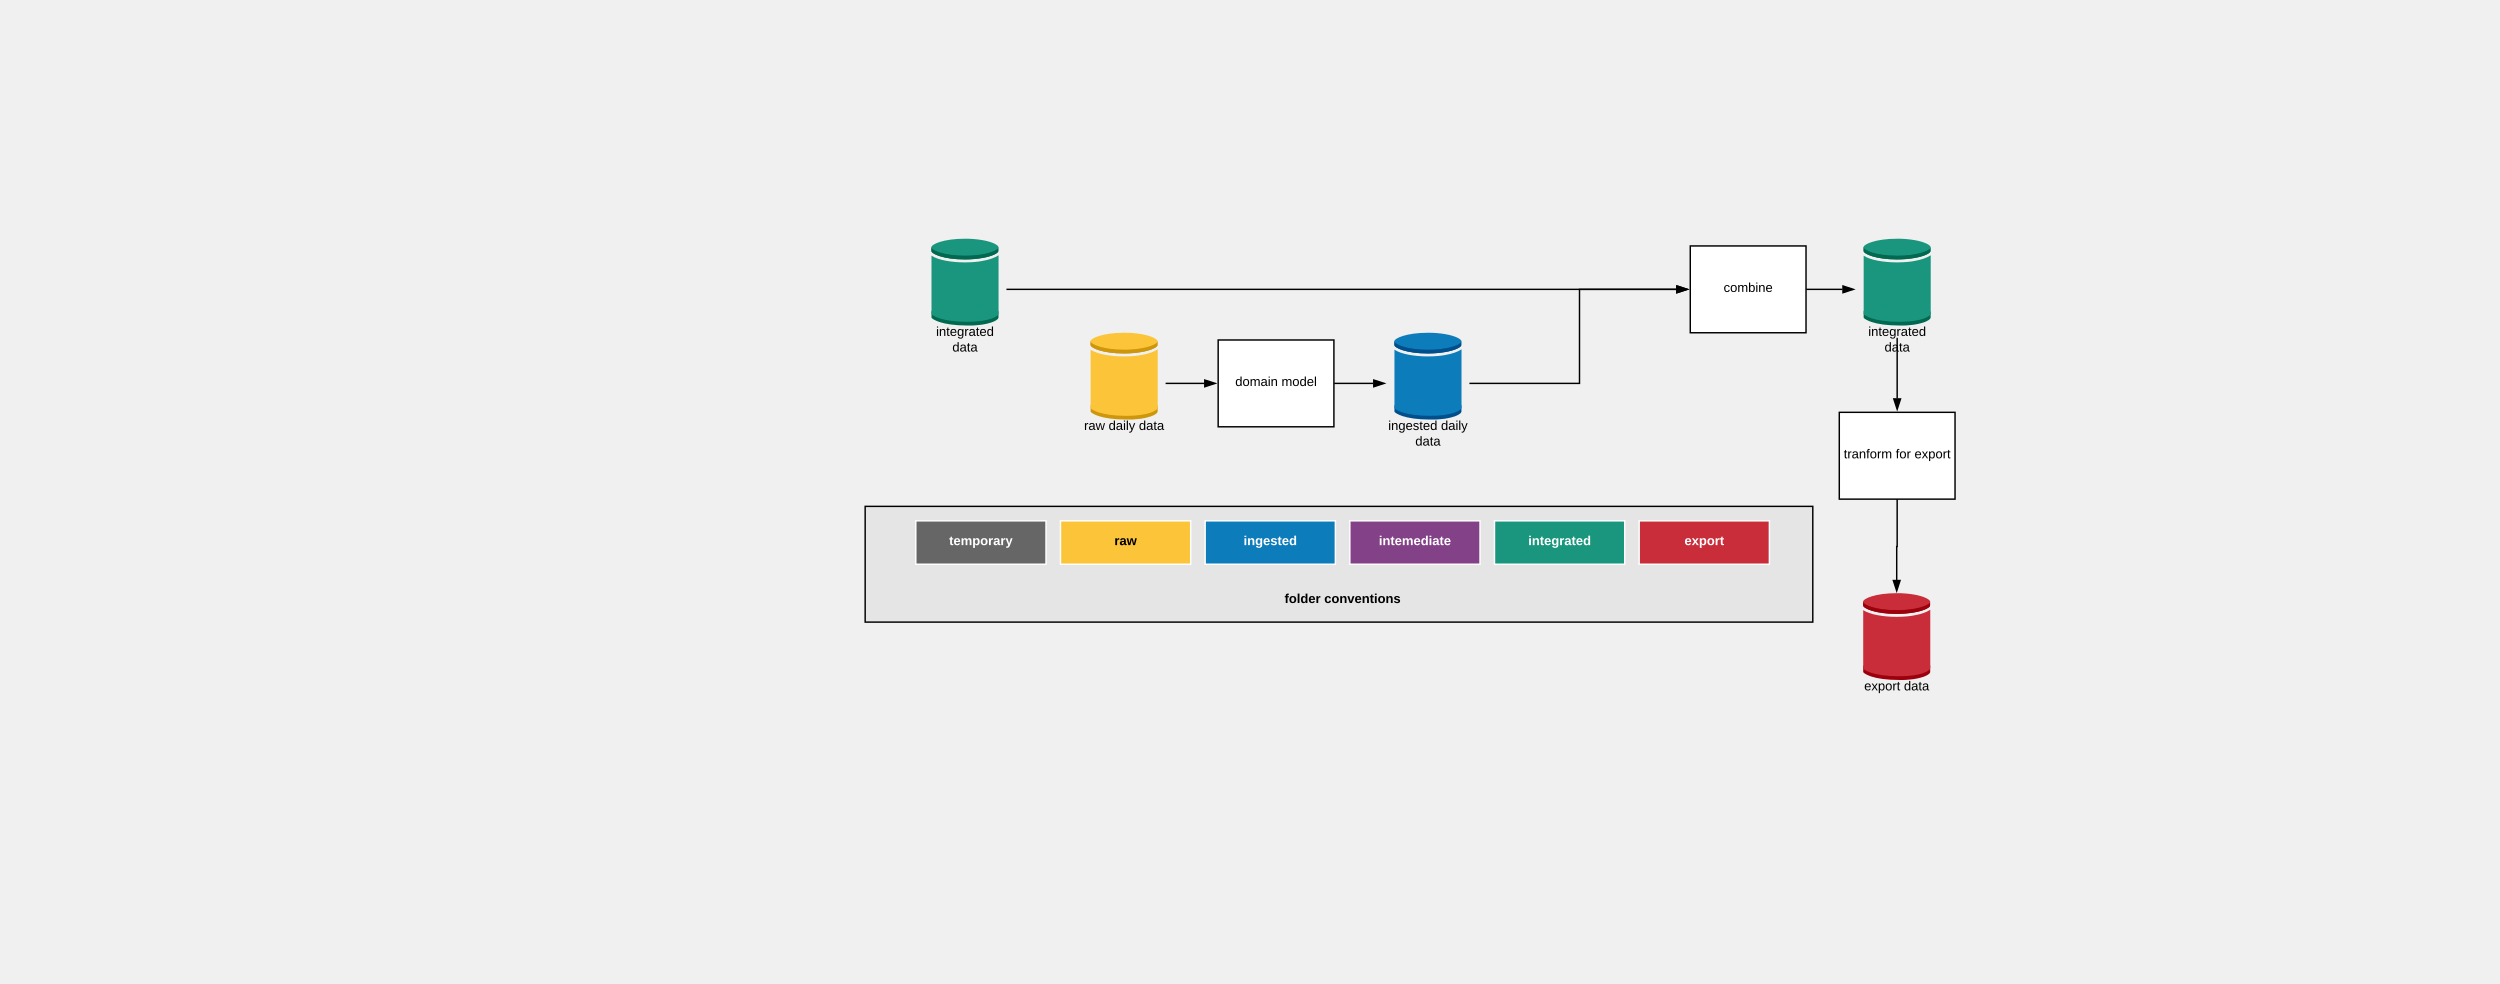
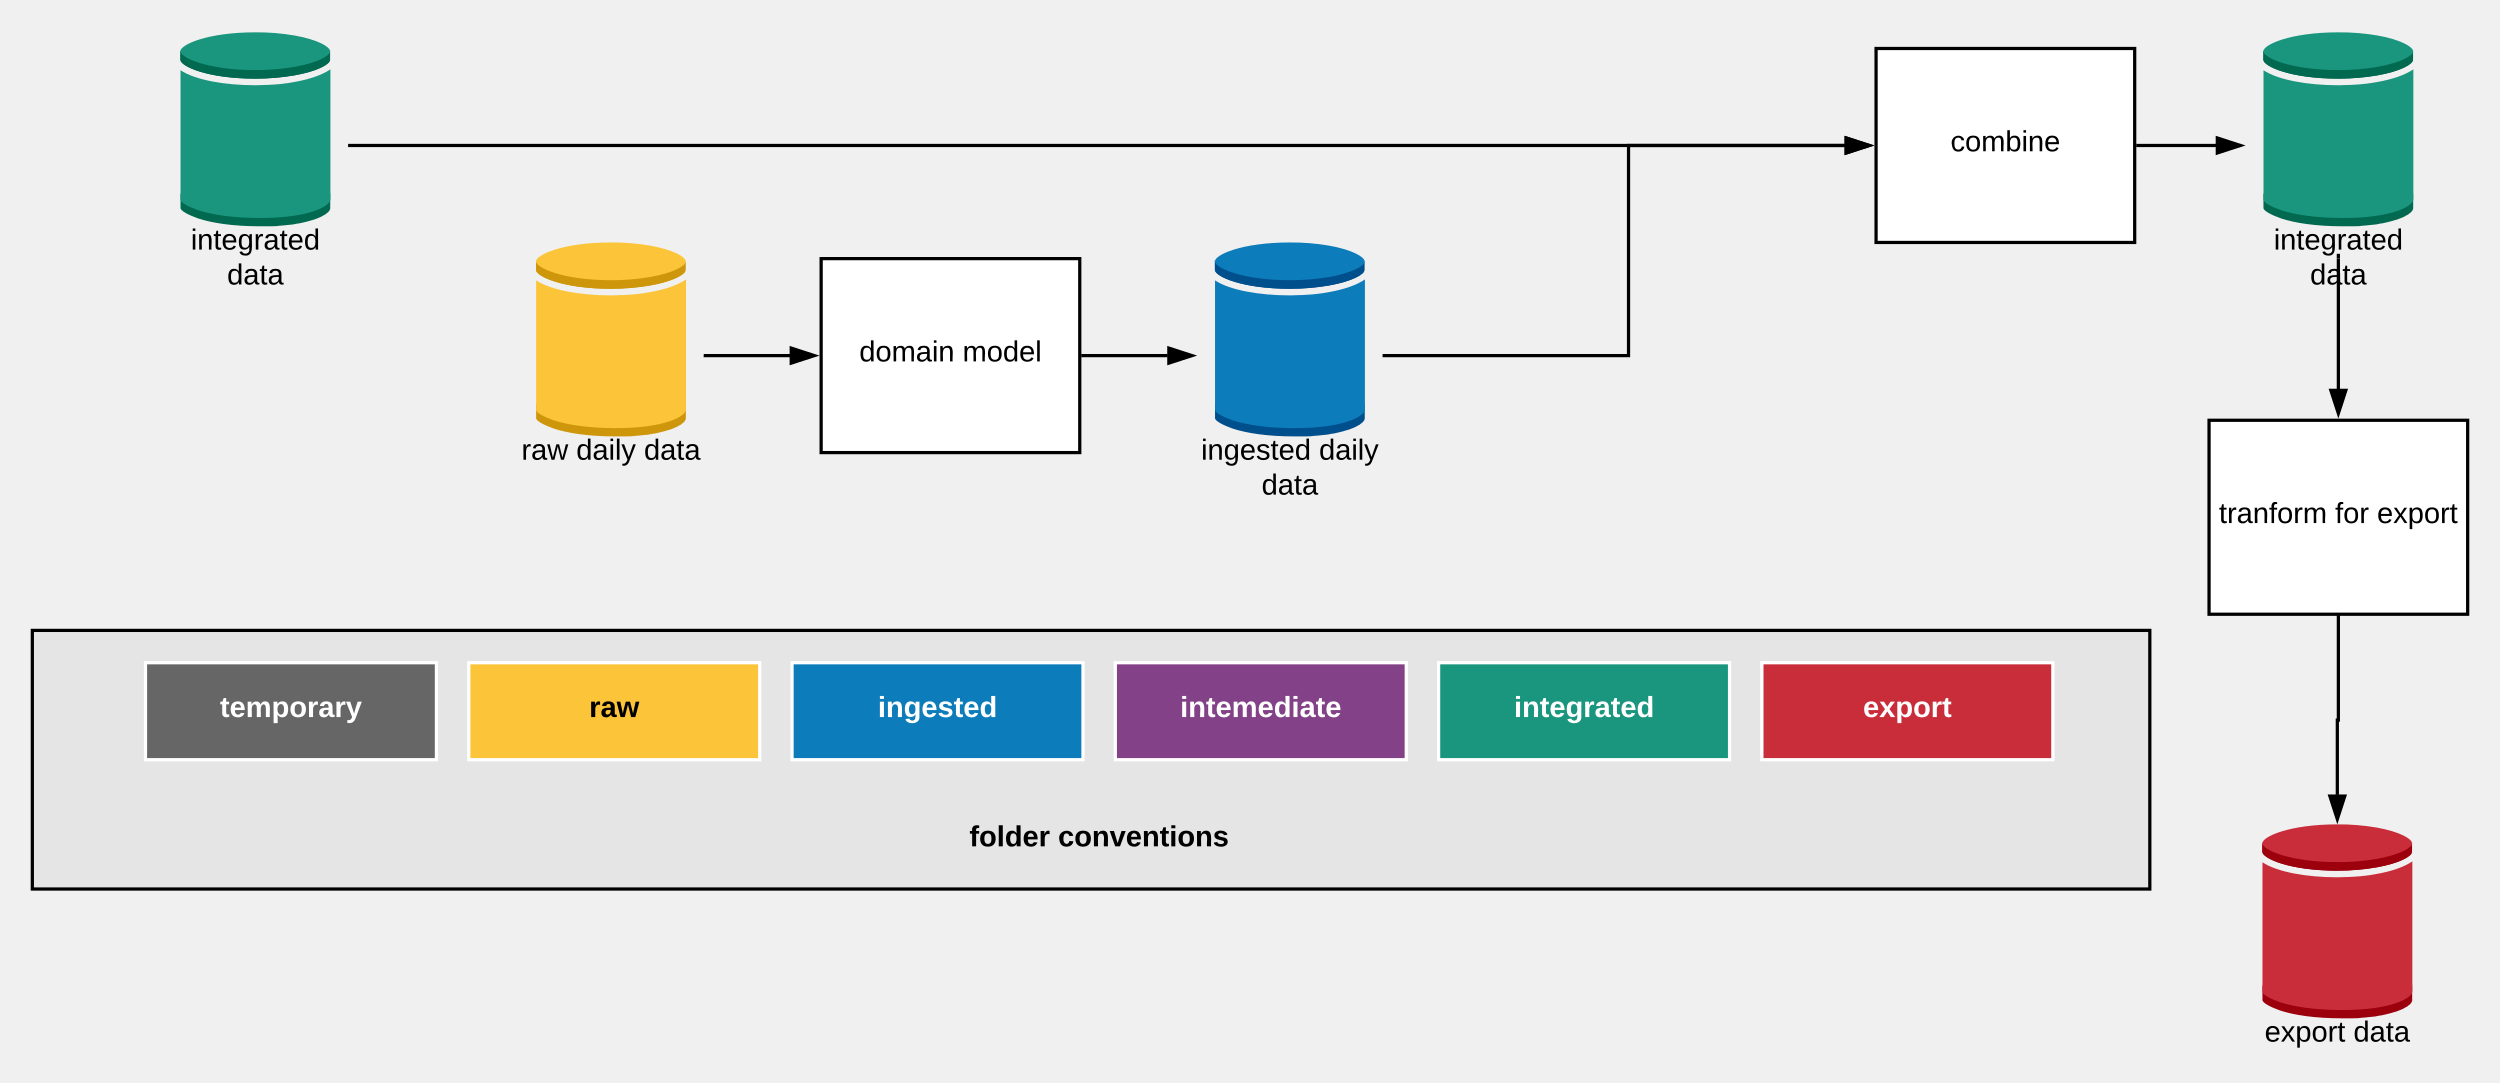
- <svg xmlns="http://www.w3.org/2000/svg" xmlns:ns1="lucid" xmlns:xlink="http://www.w3.org/1999/xlink" width="3456" height="1360">
-   <g transform="translate(1696 0)" ns1:page-tab-id="0_0">
+ <svg xmlns="http://www.w3.org/2000/svg" xmlns:ns1="lucid" xmlns:xlink="http://www.w3.org/1999/xlink" width="1546.64" height="670">
+   <g transform="translate(520 -310)" ns1:page-tab-id="0_0">
    <path d="M-315.77 341v5.92c0 2.7-7.6 7.15-21.96 9.7-8.05 1.38-16.1 2.05-24.26 2.04-29.9 0-46.4-7.74-46.4-11.7V341c0 3.96 16.3 11.7 46.4 11.7 8.62.04 15.84-.54 24.37-2 14.26-2.64 21.86-7 21.86-9.7z" fill="#006950" />
    <path d="M-304 387.85v5.2c-.8 32.18-27.5 57.55-59.5 56.7-30.98-.88-55.7-25.63-56.5-56.7v-5.2h116z" fill-opacity="0" />
    <path d="M-316.16 342.1v6c-1.57 2.6-9 6.3-21.6 8.5-7.97 1.4-16.13 2.06-24.3 2.06-29.93 0-46.34-7.74-46.34-11.66v-6c0 3.93 16.32 11.67 46.35 11.67 8.63.1 15.95-.55 24.4-1.97 12.7-2.18 20-5.88 21.68-8.6m.1 87.73c.08-.22.18-.44.18-.77v9.92l-.1.44c-.08.1-.17.32-.26.54v.1l-.28.34-.37.54-.38.44-.65.43-.56.45-.64.55-.74.32-.93.55-.75.43-1.3.55-.74.32c-.73.33-1.47.55-2.3.88l-.84.2-1.85.56-1.2.34-1.76.43-1.4.33-1.94.44-1.57.2-2.14.45-1.77.2-2.4.23-1.77.2-2.87.23-1.87.22-3.24.1h-6.97c-16.87 0-29.57-2.06-38-4.8-6.12-2.17-10.57-4.56-11.04-6.3v-9.5c.46 1.75 4.35 3.93 9.82 6l-.1-.54c13.36 4.14 25.22 5.88 39.22 5.88h6.96l3.33-.1 1.76-.1 2.78-.34 1.76-.1 2.5-.34 1.58-.2 2.3-.34 10.58-2.62c.84-.32 1.67-.54 2.4-.87l2.05-.86.47-.33 1.3-.64.46-.33.92-.54.37-.34.75-.65.27-.2.55-.67v-.43l.37-.87z" fill="#006950" />
    <path d="M-362 330c8.16-.07 16.3.6 24.37 1.98 14.26 2.55 21.86 7 21.86 9.74 0 2.78-7.6 7.08-21.96 9.65-8.05 1.35-16.1 2.03-24.26 1.98-29.9 0-46.4-7.73-46.4-11.67 0-3.97 16.4-11.68 46.4-11.68z" fill="#19967d" />
    <path d="M-338.32 360.8c-1.3.27-2.5.36-3.8.64-.65 0-1.3.18-2.05.27l-3.52.38c-.82 0-1.66.18-2.4.18-1.57.1-3.06.2-4.63.28h-.84c-1.85 0-3.7.1-5.65.18h-1.2c-18.36 0-36.9-3.22-45.9-9.28v80.27c.46 1.85 4.9 4.24 11.03 6.36 8.26 2.67 21.06 4.78 37.93 4.78 30.87.1 43.76-7.45 43.76-11.5V352.9c-4.83 3.3-12.62 6.17-22.72 7.9z" fill="#19967d" />
    <use xlink:href="#a" transform="matrix(1,0,0,1,-420,450) translate(18.05 14.4)" />
    <use xlink:href="#b" transform="matrix(1,0,0,1,-420,450) translate(40.5 36)" />
    <path d="M-95.77 471v5.92c0 2.7-7.6 7.15-21.96 9.7-8.05 1.38-16.1 2.05-24.26 2.04-29.9 0-46.4-7.74-46.4-11.7V471c0 3.96 16.3 11.7 46.4 11.7 8.62.04 15.84-.54 24.37-2 14.26-2.64 21.86-7 21.86-9.7z" fill="#ce970b" />
    <path d="M-84 517.85v5.2c-.8 32.18-27.5 57.55-59.5 56.7-30.98-.88-55.7-25.63-56.5-56.7v-5.2h116z" fill-opacity="0" />
    <path d="M-96.16 472.1v6c-1.57 2.6-9 6.3-21.6 8.5-7.97 1.4-16.13 2.06-24.3 2.06-29.93 0-46.34-7.74-46.34-11.66v-6c0 3.93 16.32 11.67 46.35 11.67 8.63.1 15.95-.55 24.4-1.97 12.7-2.18 20-5.88 21.68-8.6m.1 87.73c.08-.22.18-.44.18-.77v9.92l-.1.44c-.08.1-.17.32-.26.54v.1l-.28.34-.37.54-.38.44-.65.43-.56.45-.64.55-.74.32-.93.55-.75.43-1.3.55-.74.32c-.73.33-1.47.55-2.3.88l-.84.2-1.85.56-1.2.34-1.76.43-1.4.33-1.94.44-1.57.2-2.14.45-1.77.2-2.4.23-1.77.2-2.87.23-1.87.22-3.24.1h-6.97c-16.87 0-29.57-2.06-38-4.8-6.12-2.17-10.57-4.56-11.04-6.3v-9.5c.46 1.75 4.35 3.93 9.82 6l-.1-.54c13.36 4.14 25.22 5.88 39.22 5.88h6.96l3.33-.1 1.76-.1 2.78-.34 1.76-.1 2.5-.34 1.58-.2 2.3-.34 10.58-2.62c.84-.32 1.67-.54 2.4-.87l2.05-.86.47-.33 1.3-.64.46-.33.92-.54.37-.34.75-.65.27-.2.55-.67v-.43l.37-.87z" fill="#ce970b" />
    <path d="M-142 460c8.16-.07 16.3.6 24.37 1.98 14.26 2.55 21.86 7 21.86 9.74 0 2.78-7.6 7.08-21.96 9.65-8.05 1.35-16.1 2.03-24.26 1.98-29.9 0-46.4-7.73-46.4-11.67 0-3.97 16.4-11.68 46.4-11.68z" fill="#fcc438" />
    <path d="M-118.32 490.8c-1.3.27-2.5.36-3.8.64-.65 0-1.3.18-2.05.27l-3.52.38c-.82 0-1.66.18-2.4.18-1.57.1-3.06.2-4.63.28h-.84c-1.85 0-3.7.1-5.65.18h-1.2c-18.36 0-36.9-3.22-45.9-9.28v80.27c.46 1.85 4.9 4.24 11.03 6.36 8.26 2.67 21.06 4.78 37.93 4.78 30.87.1 43.76-7.45 43.76-11.5V482.9c-4.83 3.3-12.62 6.17-22.72 7.9z" fill="#fcc438" />
    <use xlink:href="#c" transform="matrix(1,0,0,1,-200,580) translate(2.6 14.4)" />
    <use xlink:href="#d" transform="matrix(1,0,0,1,-200,580) translate(36.5 14.4)" />
    <use xlink:href="#b" transform="matrix(1,0,0,1,-200,580) translate(78.4 14.4)" />
    <path d="M-12 470h160v120H-12z" stroke="#000" stroke-width="2" fill="#fff" />
    <use xlink:href="#e" transform="matrix(1,0,0,1,-7,475) translate(18.6 58.6)" />
    <use xlink:href="#f" transform="matrix(1,0,0,1,-7,475) translate(82.5 58.6)" />
    <path d="M-84.64 530h53.4" stroke="#000" stroke-width="2" fill="none" />
    <path d="M-84.64 531h-.15l.16-1zM-16.24 530l-14.26 4.64v-9.28z" />
    <path d="M-13 530l-18.5 6v-12zm-16.5 3.26l10.03-3.26-10.03-3.26z" />
    <path d="M324.23 471v5.92c0 2.7-7.6 7.15-21.96 9.7-8.05 1.38-16.1 2.05-24.26 2.04-29.9 0-46.4-7.74-46.4-11.7V471c0 3.96 16.3 11.7 46.4 11.7 8.62.04 15.84-.54 24.37-2 14.26-2.64 21.86-7 21.86-9.7z" fill="#004f8d" />
    <path d="M336 517.85v5.2c-.8 32.18-27.5 57.55-59.5 56.7-30.98-.88-55.7-25.63-56.5-56.7v-5.2h116z" fill-opacity="0" />
    <path d="M323.84 472.1v6c-1.57 2.6-9 6.3-21.6 8.5-7.97 1.4-16.13 2.06-24.3 2.06-29.93 0-46.34-7.74-46.34-11.66v-6c0 3.93 16.32 11.67 46.35 11.67 8.63.1 15.95-.55 24.4-1.97 12.7-2.18 20-5.88 21.68-8.6m.1 87.73c.08-.22.18-.44.18-.77v9.92l-.1.44c-.08.1-.17.32-.26.54v.1l-.28.34-.37.54-.38.44-.65.43-.56.45-.64.55-.74.32-.93.55-.75.43-1.3.55-.74.32c-.73.33-1.47.55-2.3.88l-.84.2-1.85.56-1.2.34-1.76.43-1.4.33-1.94.44-1.57.2-2.14.45-1.77.2-2.4.23-1.77.2-2.87.23-1.87.22-3.24.1h-6.97c-16.87 0-29.57-2.06-38-4.8-6.12-2.17-10.57-4.56-11.04-6.3v-9.5c.46 1.75 4.35 3.93 9.82 6l-.1-.54c13.36 4.14 25.22 5.88 39.22 5.88h6.96l3.33-.1 1.76-.1 2.78-.34 1.76-.1 2.5-.34 1.58-.2 2.3-.34 10.58-2.62c.84-.32 1.67-.54 2.4-.87l2.05-.86.47-.33 1.3-.64.46-.33.92-.54.37-.34.75-.65.27-.2.55-.67v-.43l.37-.87z" fill="#004f8d" />
    <path d="M278 460c8.16-.07 16.3.6 24.37 1.98 14.26 2.55 21.86 7 21.86 9.74 0 2.78-7.6 7.08-21.96 9.65-8.05 1.35-16.1 2.03-24.26 1.98-29.9 0-46.4-7.73-46.4-11.67C231.6 467.7 248 460 278 460z" fill="#0c7cba" />
    <path d="M301.68 490.8c-1.3.27-2.5.36-3.8.64-.65 0-1.3.18-2.05.27l-3.52.38c-.82 0-1.66.18-2.4.18-1.57.1-3.06.2-4.63.28h-.84c-1.85 0-3.7.1-5.65.18h-1.2c-18.36 0-36.9-3.22-45.9-9.28v80.27c.46 1.85 4.9 4.24 11.03 6.36 8.26 2.67 21.06 4.78 37.93 4.78 30.87.1 43.76-7.45 43.76-11.5V482.9c-4.83 3.3-12.62 6.17-22.72 7.9z" fill="#0c7cba" />
    <use xlink:href="#g" transform="matrix(1,0,0,1,220,580) translate(3.075 14.4)" />
    <use xlink:href="#h" transform="matrix(1,0,0,1,220,580) translate(76.025 14.4)" />
    <use xlink:href="#b" transform="matrix(1,0,0,1,220,580) translate(40.5 36)" />
    <path d="M149 530h53.38" stroke="#000" stroke-width="2" fill="none" />
    <path d="M149 531h-1v-2h1zM217.38 530l-14.27 4.64v-9.28z" />
    <path d="M220.62 530l-18.5 6v-12zm-16.5 3.26l10.02-3.26-10.03-3.26z" />
    <path d="M972.86 341v5.92c0 2.7-7.6 7.15-21.95 9.7-8.05 1.38-16.1 2.05-24.26 2.04-29.92 0-46.4-7.74-46.4-11.7V341c0 3.96 16.3 11.7 46.4 11.7 8.62.04 15.84-.54 24.36-2 14.27-2.64 21.86-7 21.86-9.7z" fill="#006950" />
    <path d="M984.64 387.85v5.2c-.82 32.18-27.5 57.55-59.5 56.7-30.98-.88-55.7-25.63-56.5-56.7v-5.2h116z" fill-opacity="0" />
    <path d="M972.48 342.1v6c-1.58 2.6-9 6.3-21.6 8.5-7.97 1.4-16.13 2.06-24.3 2.06-29.93 0-46.34-7.74-46.34-11.66v-6c0 3.93 16.3 11.67 46.35 11.67 8.6.1 15.94-.55 24.37-1.97 12.7-2.18 20.03-5.88 21.7-8.6m.1 87.73c.08-.22.17-.44.17-.77v9.92l-.1.44c-.08.1-.17.32-.27.54v.1l-.28.34-.38.54-.37.44-.65.43-.55.45-.65.55-.74.32-.93.55-.74.43-1.3.55-.75.32c-.74.33-1.48.55-2.32.88l-.83.2-1.86.56-1.2.34-1.76.43-1.4.33-1.94.44-1.58.2-2.13.45-1.76.2-2.4.23-1.77.2-2.88.23-1.85.22-3.25.1h-6.95c-16.87 0-29.57-2.06-38-4.8-6.13-2.17-10.58-4.56-11.04-6.3v-9.5c.46 1.75 4.36 3.93 9.83 6l-.1-.54c13.35 4.14 25.22 5.88 39.22 5.88h6.95l3.34-.1 1.76-.1 2.78-.34 1.77-.1 2.5-.34 1.58-.2 2.32-.34 10.57-2.62c.83-.32 1.67-.54 2.4-.87l2.05-.86.45-.33 1.3-.64.46-.33.94-.54.37-.34.75-.65.28-.2.56-.67v-.43l.36-.87z" fill="#006950" />
    <path d="M926.64 330c8.15-.07 16.3.6 24.36 1.98 14.27 2.55 21.86 7 21.86 9.74 0 2.78-7.6 7.08-21.95 9.65-8.05 1.35-16.1 2.03-24.26 1.98-29.92 0-46.4-7.73-46.4-11.67 0-3.97 16.4-11.68 46.4-11.68z" fill="#19967d" />
    <path d="M950.3 360.8c-1.3.27-2.5.36-3.8.64-.64 0-1.3.18-2.03.27l-3.52.38c-.84 0-1.67.18-2.4.18-1.6.1-3.07.2-4.65.28h-.83c-1.86 0-3.7.1-5.66.18h-1.2c-18.35 0-36.9-3.22-45.88-9.28v80.27c.46 1.85 4.9 4.24 11.03 6.36 8.25 2.67 21.04 4.78 37.92 4.78 30.87.1 43.75-7.45 43.75-11.5V352.9c-4.82 3.3-12.6 6.17-22.7 7.9z" fill="#19967d" />
    <use xlink:href="#a" transform="matrix(1,0,0,1,868.6365,450) translate(18.05 14.4)" />
    <use xlink:href="#b" transform="matrix(1,0,0,1,868.6365,450) translate(40.5 36)" />
    <path d="M846.64 570h160v120h-160z" stroke="#000" stroke-width="2" fill="#fff" />
    <use xlink:href="#i" transform="matrix(1,0,0,1,851.6365,575) translate(1.125 58.6)" />
    <use xlink:href="#j" transform="matrix(1,0,0,1,851.6365,575) translate(72.975 58.6)" />
    <use xlink:href="#k" transform="matrix(1,0,0,1,851.6365,575) translate(98.925 58.6)" />
    <path d="M926.64 470v80.76" stroke="#000" stroke-width="2" fill="none" />
    <path d="M927.64 470h-2v-3h2zM926.64 565.76L922 551.5h9.27z" />
    <path d="M926.64 569l-6.02-18.5h12.03zm-3.26-16.5l3.26 10.03 3.26-10.03z" />
    <path d="M972.23 831v5.92c0 2.7-7.6 7.15-21.96 9.7-8.05 1.38-16.1 2.05-24.26 2.04-29.9 0-46.4-7.74-46.4-11.7V831c0 3.96 16.3 11.7 46.4 11.7 8.62.04 15.84-.54 24.37-2 14.26-2.64 21.86-7 21.86-9.7z" fill="#9b000c" />
    <path d="M984 877.85v5.2c-.8 32.18-27.5 57.55-59.5 56.7-30.98-.88-55.7-25.63-56.5-56.7v-5.2h116z" fill-opacity="0" />
    <path d="M971.84 832.1v6c-1.57 2.6-9 6.3-21.6 8.5-7.97 1.4-16.13 2.06-24.3 2.06-29.93 0-46.34-7.74-46.34-11.66v-6c0 3.93 16.32 11.67 46.35 11.67 8.63.1 15.95-.55 24.4-1.97 12.7-2.18 20-5.88 21.68-8.6m.1 87.73c.08-.22.18-.44.18-.77v9.92l-.1.44c-.08.1-.17.32-.26.54v.1l-.28.34-.37.54-.38.44-.65.43-.56.45-.64.55-.74.32-.93.55-.75.43-1.3.55-.74.32c-.73.33-1.47.55-2.3.88l-.84.2-1.85.56-1.2.34-1.76.43-1.4.33-1.94.44-1.57.2-2.14.45-1.77.2-2.4.23-1.77.2-2.87.23-1.87.22-3.24.1h-6.97c-16.87 0-29.57-2.06-38-4.8-6.12-2.17-10.57-4.56-11.04-6.3v-9.5c.46 1.75 4.35 3.93 9.82 6l-.1-.54c13.36 4.14 25.22 5.88 39.22 5.88h6.96l3.33-.1 1.76-.1 2.78-.34 1.76-.1 2.5-.34 1.58-.2 2.3-.34 10.58-2.62c.84-.32 1.67-.54 2.4-.87l2.05-.86.47-.33 1.3-.64.46-.33.92-.54.37-.34.75-.65.27-.2.55-.67v-.43l.37-.87z" fill="#9b000c" />
    <path d="M926 820c8.16-.07 16.3.6 24.37 1.98 14.26 2.55 21.86 7 21.86 9.74 0 2.78-7.6 7.08-21.96 9.65-8.05 1.35-16.1 2.03-24.26 1.98-29.9 0-46.4-7.73-46.4-11.67C879.6 827.7 896 820 926 820z" fill="#c92d39" />
    <path d="M949.68 850.8c-1.3.27-2.5.36-3.8.64-.65 0-1.3.18-2.05.27l-3.52.38c-.82 0-1.66.18-2.4.18-1.57.1-3.06.2-4.63.28h-.84c-1.85 0-3.7.1-5.65.18h-1.2c-18.36 0-36.9-3.22-45.9-9.28v80.27c.46 1.85 4.9 4.24 11.03 6.36 8.26 2.67 21.06 4.78 37.93 4.78 30.87.1 43.76-7.45 43.76-11.5V842.9c-4.83 3.3-12.62 6.17-22.72 7.9z" fill="#c92d39" />
    <use xlink:href="#l" transform="matrix(1,0,0,1,868,940) translate(13.025 14.4)" />
    <use xlink:href="#b" transform="matrix(1,0,0,1,868,940) translate(67.975 14.4)" />
    <path d="M926.64 691v64.5H926v46.26" stroke="#000" stroke-width="2" fill="none" />
    <path d="M927.64 691h-2v-1h2zM926 816.76l-4.64-14.26h9.28z" />
    <path d="M926 820l-6-18.5h12zm-3.26-16.5l3.26 10.03 3.26-10.03z" />
    <path d="M640.64 340h160v120h-160z" stroke="#000" stroke-width="2" fill="#fff" />
    <use xlink:href="#m" transform="matrix(1,0,0,1,645.6365,345) translate(41.05 58.6)" />
    <path d="M801.64 400h49.38" stroke="#000" stroke-width="2" fill="none" />
    <path d="M801.64 401h-1v-2h1zM866.02 400l-14.27 4.64v-9.28z" />
    <path d="M869.25 400l-18.5 6v-12zm-16.5 3.26l10.03-3.26-10.03-3.26z" />
    <path d="M-500 700H810v160H-500z" stroke="#000" stroke-width="2" fill="#e5e5e5" />
    <path d="M370 720h180v60H370z" stroke="#fff" stroke-width="2" fill="#19967d" />
    <use xlink:href="#n" transform="matrix(1,0,0,1,375,725) translate(41.625 28.6)" />
    <path d="M-230 720h180v60h-180z" stroke="#fff" stroke-width="2" fill="#fcc438" />
    <use xlink:href="#o" transform="matrix(1,0,0,1,-225,725) translate(69.5 28.6)" />
    <path d="M-30 720h180v60H-30z" stroke="#fff" stroke-width="2" fill="#0c7cba" />
    <use xlink:href="#p" transform="matrix(1,0,0,1,-25,725) translate(48.1 28.6)" />
    <path d="M170 720h180v60H170z" stroke="#fff" stroke-width="2" fill="#834187" />
    <use xlink:href="#q" transform="matrix(1,0,0,1,175,725) translate(35.1 28.6)" />
    <path d="M570 720h180v60H570z" stroke="#fff" stroke-width="2" fill="#c92d39" />
    <use xlink:href="#r" transform="matrix(1,0,0,1,575,725) translate(57.575 28.6)" />
    <path d="M40 800h240v60H40z" stroke="#000" stroke-opacity="0" stroke-width="2" fill="#fff" fill-opacity="0" />
    <use xlink:href="#s" transform="matrix(1,0,0,1,45,805) translate(34.725 28.6)" />
    <use xlink:href="#t" transform="matrix(1,0,0,1,45,805) translate(89.575 28.6)" />
    <path d="M-430 720h180v60h-180z" stroke="#fff" stroke-width="2" fill="#666" />
    <g>
      <use xlink:href="#u" transform="matrix(1,0,0,1,-425,725) translate(41.075 28.6)" />
    </g>
    <path d="M-304.64 400H621.4" stroke="#000" stroke-width="2" fill="none" />
    <path d="M-304.64 401h-.15l.16-1zM636.4 400l-14.27 4.64v-9.28z" />
    <path d="M639.64 400l-18.5 6v-12zm-16.5 3.26l10.02-3.26-10.03-3.26z" />
    <path d="M335.36 530H487.5V400h133.9" stroke="#000" stroke-width="2" fill="none" />
    <path d="M335.36 531h-.15l.16-1zM636.4 400l-14.27 4.64v-9.28z" />
    <path d="M639.64 400l-18.5 6v-12zm-16.5 3.26l10.02-3.26-10.03-3.26z" />
    <defs>
      <path d="M24-231v-30h32v30H24zM24 0v-190h32V0H24" id="v" />
      <path d="M117-194c89-4 53 116 60 194h-32v-121c0-31-8-49-39-48C34-167 62-67 57 0H25l-1-190h30c1 10-1 24 2 32 11-22 29-35 61-36" id="w" />
      <path d="M59-47c-2 24 18 29 38 22v24C64 9 27 4 27-40v-127H5v-23h24l9-43h21v43h35v23H59v120" id="x" />
      <path d="M100-194c63 0 86 42 84 106H49c0 40 14 67 53 68 26 1 43-12 49-29l28 8c-11 28-37 45-77 45C44 4 14-33 15-96c1-61 26-98 85-98zm52 81c6-60-76-77-97-28-3 7-6 17-6 28h103" id="y" />
      <path d="M177-190C167-65 218 103 67 71c-23-6-38-20-44-43l32-5c15 47 100 32 89-28v-30C133-14 115 1 83 1 29 1 15-40 15-95c0-56 16-97 71-98 29-1 48 16 59 35 1-10 0-23 2-32h30zM94-22c36 0 50-32 50-73 0-42-14-75-50-75-39 0-46 34-46 75s6 73 46 73" id="z" />
      <path d="M114-163C36-179 61-72 57 0H25l-1-190h30c1 12-1 29 2 39 6-27 23-49 58-41v29" id="A" />
      <path d="M141-36C126-15 110 5 73 4 37 3 15-17 15-53c-1-64 63-63 125-63 3-35-9-54-41-54-24 1-41 7-42 31l-33-3c5-37 33-52 76-52 45 0 72 20 72 64v82c-1 20 7 32 28 27v20c-31 9-61-2-59-35zM48-53c0 20 12 33 32 33 41-3 63-29 60-74-43 2-92-5-92 41" id="B" />
      <path d="M85-194c31 0 48 13 60 33l-1-100h32l1 261h-30c-2-10 0-23-3-31C134-8 116 4 85 4 32 4 16-35 15-94c0-66 23-100 70-100zm9 24c-40 0-46 34-46 75 0 40 6 74 45 74 42 0 51-32 51-76 0-42-9-74-50-73" id="C" />
      <g id="a">
        <use transform="matrix(0.05,0,0,0.05,0,0)" xlink:href="#v" />
        <use transform="matrix(0.05,0,0,0.05,3.95,0)" xlink:href="#w" />
        <use transform="matrix(0.05,0,0,0.05,13.95,0)" xlink:href="#x" />
        <use transform="matrix(0.05,0,0,0.05,18.95,0)" xlink:href="#y" />
        <use transform="matrix(0.05,0,0,0.05,28.95,0)" xlink:href="#z" />
        <use transform="matrix(0.05,0,0,0.05,38.95,0)" xlink:href="#A" />
        <use transform="matrix(0.05,0,0,0.05,44.9,0)" xlink:href="#B" />
        <use transform="matrix(0.05,0,0,0.05,54.9,0)" xlink:href="#x" />
        <use transform="matrix(0.05,0,0,0.05,59.9,0)" xlink:href="#y" />
        <use transform="matrix(0.05,0,0,0.05,69.9,0)" xlink:href="#C" />
      </g>
      <g id="b">
        <use transform="matrix(0.05,0,0,0.05,0,0)" xlink:href="#C" />
        <use transform="matrix(0.05,0,0,0.05,10,0)" xlink:href="#B" />
        <use transform="matrix(0.05,0,0,0.05,20,0)" xlink:href="#x" />
        <use transform="matrix(0.05,0,0,0.05,25,0)" xlink:href="#B" />
      </g>
      <path d="M206 0h-36l-40-164L89 0H53L-1-190h32L70-26l43-164h34l41 164 42-164h31" id="D" />
      <g id="c">
        <use transform="matrix(0.05,0,0,0.05,0,0)" xlink:href="#A" />
        <use transform="matrix(0.05,0,0,0.05,5.95,0)" xlink:href="#B" />
        <use transform="matrix(0.05,0,0,0.05,15.95,0)" xlink:href="#D" />
      </g>
      <path d="M24 0v-261h32V0H24" id="E" />
      <path d="M179-190L93 31C79 59 56 82 12 73V49c39 6 53-20 64-50L1-190h34L92-34l54-156h33" id="F" />
      <g id="d">
        <use transform="matrix(0.05,0,0,0.05,0,0)" xlink:href="#C" />
        <use transform="matrix(0.05,0,0,0.05,10,0)" xlink:href="#B" />
        <use transform="matrix(0.05,0,0,0.05,20,0)" xlink:href="#v" />
        <use transform="matrix(0.05,0,0,0.05,23.95,0)" xlink:href="#E" />
        <use transform="matrix(0.05,0,0,0.05,27.9,0)" xlink:href="#F" />
      </g>
      <path d="M100-194c62-1 85 37 85 99 1 63-27 99-86 99S16-35 15-95c0-66 28-99 85-99zM99-20c44 1 53-31 53-75 0-43-8-75-51-75s-53 32-53 75 10 74 51 75" id="G" />
      <path d="M210-169c-67 3-38 105-44 169h-31v-121c0-29-5-50-35-48C34-165 62-65 56 0H25l-1-190h30c1 10-1 24 2 32 10-44 99-50 107 0 11-21 27-35 58-36 85-2 47 119 55 194h-31v-121c0-29-5-49-35-48" id="H" />
      <g id="e">
        <use transform="matrix(0.05,0,0,0.05,0,0)" xlink:href="#C" />
        <use transform="matrix(0.05,0,0,0.05,10,0)" xlink:href="#G" />
        <use transform="matrix(0.05,0,0,0.05,20,0)" xlink:href="#H" />
        <use transform="matrix(0.05,0,0,0.05,34.95,0)" xlink:href="#B" />
        <use transform="matrix(0.05,0,0,0.05,44.95,0)" xlink:href="#v" />
        <use transform="matrix(0.05,0,0,0.05,48.9,0)" xlink:href="#w" />
      </g>
      <g id="f">
        <use transform="matrix(0.05,0,0,0.05,0,0)" xlink:href="#H" />
        <use transform="matrix(0.05,0,0,0.05,14.95,0)" xlink:href="#G" />
        <use transform="matrix(0.05,0,0,0.05,24.95,0)" xlink:href="#C" />
        <use transform="matrix(0.05,0,0,0.05,34.95,0)" xlink:href="#y" />
        <use transform="matrix(0.05,0,0,0.05,44.95,0)" xlink:href="#E" />
      </g>
      <path d="M135-143c-3-34-86-38-87 0 15 53 115 12 119 90S17 21 10-45l28-5c4 36 97 45 98 0-10-56-113-15-118-90-4-57 82-63 122-42 12 7 21 19 24 35" id="I" />
      <g id="g">
        <use transform="matrix(0.05,0,0,0.05,0,0)" xlink:href="#v" />
        <use transform="matrix(0.05,0,0,0.05,3.95,0)" xlink:href="#w" />
        <use transform="matrix(0.05,0,0,0.05,13.95,0)" xlink:href="#z" />
        <use transform="matrix(0.05,0,0,0.05,23.95,0)" xlink:href="#y" />
        <use transform="matrix(0.05,0,0,0.05,33.95,0)" xlink:href="#I" />
        <use transform="matrix(0.05,0,0,0.05,42.95,0)" xlink:href="#x" />
        <use transform="matrix(0.05,0,0,0.05,47.95,0)" xlink:href="#y" />
        <use transform="matrix(0.05,0,0,0.05,57.95,0)" xlink:href="#C" />
      </g>
      <g id="h">
        <use transform="matrix(0.05,0,0,0.05,0,0)" xlink:href="#C" />
        <use transform="matrix(0.05,0,0,0.05,10,0)" xlink:href="#B" />
        <use transform="matrix(0.05,0,0,0.05,20,0)" xlink:href="#v" />
        <use transform="matrix(0.05,0,0,0.05,23.95,0)" xlink:href="#E" />
        <use transform="matrix(0.05,0,0,0.05,27.9,0)" xlink:href="#F" />
      </g>
      <path d="M101-234c-31-9-42 10-38 44h38v23H63V0H32v-167H5v-23h27c-7-52 17-82 69-68v24" id="J" />
      <g id="i">
        <use transform="matrix(0.05,0,0,0.05,0,0)" xlink:href="#x" />
        <use transform="matrix(0.05,0,0,0.05,5,0)" xlink:href="#A" />
        <use transform="matrix(0.05,0,0,0.05,10.95,0)" xlink:href="#B" />
        <use transform="matrix(0.05,0,0,0.05,20.95,0)" xlink:href="#w" />
        <use transform="matrix(0.05,0,0,0.05,30.95,0)" xlink:href="#J" />
        <use transform="matrix(0.05,0,0,0.05,35.95,0)" xlink:href="#G" />
        <use transform="matrix(0.05,0,0,0.05,45.95,0)" xlink:href="#A" />
        <use transform="matrix(0.05,0,0,0.05,51.9,0)" xlink:href="#H" />
      </g>
      <g id="j">
        <use transform="matrix(0.05,0,0,0.05,0,0)" xlink:href="#J" />
        <use transform="matrix(0.05,0,0,0.05,5,0)" xlink:href="#G" />
        <use transform="matrix(0.05,0,0,0.05,15,0)" xlink:href="#A" />
      </g>
      <path d="M141 0L90-78 38 0H4l68-98-65-92h35l48 74 47-74h35l-64 92 68 98h-35" id="K" />
      <path d="M115-194c55 1 70 41 70 98S169 2 115 4C84 4 66-9 55-30l1 105H24l-1-265h31l2 30c10-21 28-34 59-34zm-8 174c40 0 45-34 45-75s-6-73-45-74c-42 0-51 32-51 76 0 43 10 73 51 73" id="L" />
      <g id="k">
        <use transform="matrix(0.05,0,0,0.05,0,0)" xlink:href="#y" />
        <use transform="matrix(0.05,0,0,0.05,10,0)" xlink:href="#K" />
        <use transform="matrix(0.05,0,0,0.05,19,0)" xlink:href="#L" />
        <use transform="matrix(0.05,0,0,0.05,29,0)" xlink:href="#G" />
        <use transform="matrix(0.05,0,0,0.05,39,0)" xlink:href="#A" />
        <use transform="matrix(0.05,0,0,0.05,44.95,0)" xlink:href="#x" />
      </g>
      <g id="l">
        <use transform="matrix(0.05,0,0,0.05,0,0)" xlink:href="#y" />
        <use transform="matrix(0.05,0,0,0.05,10,0)" xlink:href="#K" />
        <use transform="matrix(0.05,0,0,0.05,19,0)" xlink:href="#L" />
        <use transform="matrix(0.05,0,0,0.05,29,0)" xlink:href="#G" />
        <use transform="matrix(0.05,0,0,0.05,39,0)" xlink:href="#A" />
        <use transform="matrix(0.05,0,0,0.05,44.95,0)" xlink:href="#x" />
      </g>
      <path d="M96-169c-40 0-48 33-48 73s9 75 48 75c24 0 41-14 43-38l32 2c-6 37-31 61-74 61-59 0-76-41-82-99-10-93 101-131 147-64 4 7 5 14 7 22l-32 3c-4-21-16-35-41-35" id="M" />
      <path d="M115-194c53 0 69 39 70 98 0 66-23 100-70 100C84 3 66-7 56-30L54 0H23l1-261h32v101c10-23 28-34 59-34zm-8 174c40 0 45-34 45-75 0-40-5-75-45-74-42 0-51 32-51 76 0 43 10 73 51 73" id="N" />
      <g id="m">
        <use transform="matrix(0.05,0,0,0.05,0,0)" xlink:href="#M" />
        <use transform="matrix(0.05,0,0,0.05,9,0)" xlink:href="#G" />
        <use transform="matrix(0.05,0,0,0.05,19,0)" xlink:href="#H" />
        <use transform="matrix(0.05,0,0,0.05,33.95,0)" xlink:href="#N" />
        <use transform="matrix(0.05,0,0,0.05,43.95,0)" xlink:href="#v" />
        <use transform="matrix(0.05,0,0,0.05,47.9,0)" xlink:href="#w" />
        <use transform="matrix(0.05,0,0,0.05,57.9,0)" xlink:href="#y" />
      </g>
      <path fill="#fff" d="M25-224v-37h50v37H25zM25 0v-190h50V0H25" id="O" />
      <path fill="#fff" d="M135-194c87-1 58 113 63 194h-50c-7-57 23-157-34-157-59 0-34 97-39 157H25l-1-190h47c2 12-1 28 3 38 12-26 28-41 61-42" id="P" />
      <path fill="#fff" d="M115-3C79 11 28 4 28-45v-112H4v-33h27l15-45h31v45h36v33H77v99c-1 23 16 31 38 25v30" id="Q" />
      <path fill="#fff" d="M185-48c-13 30-37 53-82 52C43 2 14-33 14-96s30-98 90-98c62 0 83 45 84 108H66c0 31 8 55 39 56 18 0 30-7 34-22zm-45-69c5-46-57-63-70-21-2 6-4 13-4 21h74" id="R" />
      <path fill="#fff" d="M195-6C206 82 75 100 31 46c-4-6-6-13-8-21l49-6c3 16 16 24 34 25 40 0 42-37 40-79-11 22-30 35-61 35-53 0-70-43-70-97 0-56 18-96 73-97 30 0 46 14 59 34l2-30h47zm-90-29c32 0 41-27 41-63 0-35-9-62-40-62-32 0-39 29-40 63 0 36 9 62 39 62" id="S" />
      <path fill="#fff" d="M135-150c-39-12-60 13-60 57V0H25l-1-190h47c2 13-1 29 3 40 6-28 27-53 61-41v41" id="T" />
      <path fill="#fff" d="M133-34C117-15 103 5 69 4 32 3 11-16 11-54c-1-60 55-63 116-61 1-26-3-47-28-47-18 1-26 9-28 27l-52-2c7-38 36-58 82-57s74 22 75 68l1 82c-1 14 12 18 25 15v27c-30 8-71 5-69-32zm-48 3c29 0 43-24 42-57-32 0-66-3-65 30 0 17 8 27 23 27" id="U" />
      <path fill="#fff" d="M88-194c31-1 46 15 58 34l-1-101h50l1 261h-48c-2-10 0-23-3-31C134-8 116 4 84 4 32 4 16-41 15-95c0-56 19-97 73-99zm17 164c33 0 40-30 41-66 1-37-9-64-41-64s-38 30-39 65c0 43 13 65 39 65" id="V" />
      <g id="n">
        <use transform="matrix(0.05,0,0,0.05,0,0)" xlink:href="#O" />
        <use transform="matrix(0.05,0,0,0.05,5,0)" xlink:href="#P" />
        <use transform="matrix(0.05,0,0,0.05,15.95,0)" xlink:href="#Q" />
        <use transform="matrix(0.05,0,0,0.05,21.9,0)" xlink:href="#R" />
        <use transform="matrix(0.05,0,0,0.05,31.9,0)" xlink:href="#S" />
        <use transform="matrix(0.05,0,0,0.05,42.85,0)" xlink:href="#T" />
        <use transform="matrix(0.05,0,0,0.05,49.85,0)" xlink:href="#U" />
        <use transform="matrix(0.05,0,0,0.05,59.85,0)" xlink:href="#Q" />
        <use transform="matrix(0.05,0,0,0.05,65.8,0)" xlink:href="#R" />
        <use transform="matrix(0.05,0,0,0.05,75.8,0)" xlink:href="#V" />
      </g>
      <path d="M135-150c-39-12-60 13-60 57V0H25l-1-190h47c2 13-1 29 3 40 6-28 27-53 61-41v41" id="W" />
      <path d="M133-34C117-15 103 5 69 4 32 3 11-16 11-54c-1-60 55-63 116-61 1-26-3-47-28-47-18 1-26 9-28 27l-52-2c7-38 36-58 82-57s74 22 75 68l1 82c-1 14 12 18 25 15v27c-30 8-71 5-69-32zm-48 3c29 0 43-24 42-57-32 0-66-3-65 30 0 17 8 27 23 27" id="X" />
      <path d="M231 0h-52l-39-155L100 0H48L-1-190h46L77-45c9-52 24-97 36-145h53l37 145 32-145h46" id="Y" />
      <g id="o">
        <use transform="matrix(0.05,0,0,0.05,0,0)" xlink:href="#W" />
        <use transform="matrix(0.05,0,0,0.05,7,0)" xlink:href="#X" />
        <use transform="matrix(0.05,0,0,0.05,17,0)" xlink:href="#Y" />
      </g>
      <path fill="#fff" d="M137-138c1-29-70-34-71-4 15 46 118 7 119 86 1 83-164 76-172 9l43-7c4 19 20 25 44 25 33 8 57-30 24-41C81-84 22-81 20-136c-2-80 154-74 161-7" id="Z" />
      <g id="p">
        <use transform="matrix(0.05,0,0,0.05,0,0)" xlink:href="#O" />
        <use transform="matrix(0.05,0,0,0.05,5,0)" xlink:href="#P" />
        <use transform="matrix(0.05,0,0,0.05,15.95,0)" xlink:href="#S" />
        <use transform="matrix(0.05,0,0,0.05,26.9,0)" xlink:href="#R" />
        <use transform="matrix(0.05,0,0,0.05,36.9,0)" xlink:href="#Z" />
        <use transform="matrix(0.05,0,0,0.05,46.9,0)" xlink:href="#Q" />
        <use transform="matrix(0.05,0,0,0.05,52.85,0)" xlink:href="#R" />
        <use transform="matrix(0.05,0,0,0.05,62.85,0)" xlink:href="#V" />
      </g>
      <path fill="#fff" d="M220-157c-53 9-28 100-34 157h-49v-107c1-27-5-49-29-50C55-147 81-57 75 0H25l-1-190h47c2 12-1 28 3 38 10-53 101-56 108 0 13-22 24-43 59-42 82 1 51 116 57 194h-49v-107c-1-25-5-48-29-50" id="aa" />
      <g id="q">
        <use transform="matrix(0.05,0,0,0.05,0,0)" xlink:href="#O" />
        <use transform="matrix(0.05,0,0,0.05,5,0)" xlink:href="#P" />
        <use transform="matrix(0.05,0,0,0.05,15.95,0)" xlink:href="#Q" />
        <use transform="matrix(0.05,0,0,0.05,21.9,0)" xlink:href="#R" />
        <use transform="matrix(0.05,0,0,0.05,31.9,0)" xlink:href="#aa" />
        <use transform="matrix(0.05,0,0,0.05,47.9,0)" xlink:href="#R" />
        <use transform="matrix(0.05,0,0,0.05,57.9,0)" xlink:href="#V" />
        <use transform="matrix(0.05,0,0,0.05,68.85,0)" xlink:href="#O" />
        <use transform="matrix(0.05,0,0,0.05,73.85,0)" xlink:href="#U" />
        <use transform="matrix(0.05,0,0,0.05,83.85,0)" xlink:href="#Q" />
        <use transform="matrix(0.05,0,0,0.05,89.8,0)" xlink:href="#R" />
      </g>
      <path fill="#fff" d="M144 0l-44-69L55 0H2l70-98-66-92h53l41 62 40-62h54l-67 91 71 99h-54" id="ab" />
      <path fill="#fff" d="M135-194c53 0 70 44 70 98 0 56-19 98-73 100-31 1-45-17-59-34 3 33 2 69 2 105H25l-1-265h48c2 10 0 23 3 31 11-24 29-35 60-35zM114-30c33 0 39-31 40-66 0-38-9-64-40-64-56 0-55 130 0 130" id="ac" />
      <path fill="#fff" d="M110-194c64 0 96 36 96 99 0 64-35 99-97 99-61 0-95-36-95-99 0-62 34-99 96-99zm-1 164c35 0 45-28 45-65 0-40-10-65-43-65-34 0-45 26-45 65 0 36 10 65 43 65" id="ad" />
      <g id="r">
        <use transform="matrix(0.05,0,0,0.05,0,0)" xlink:href="#R" />
        <use transform="matrix(0.05,0,0,0.05,10,0)" xlink:href="#ab" />
        <use transform="matrix(0.05,0,0,0.05,20,0)" xlink:href="#ac" />
        <use transform="matrix(0.05,0,0,0.05,30.95,0)" xlink:href="#ad" />
        <use transform="matrix(0.05,0,0,0.05,41.9,0)" xlink:href="#T" />
        <use transform="matrix(0.05,0,0,0.05,48.9,0)" xlink:href="#Q" />
      </g>
      <path d="M121-226c-27-7-43 5-38 36h38v33H83V0H34v-157H6v-33h28c-9-59 32-81 87-68v32" id="ae" />
      <path d="M110-194c64 0 96 36 96 99 0 64-35 99-97 99-61 0-95-36-95-99 0-62 34-99 96-99zm-1 164c35 0 45-28 45-65 0-40-10-65-43-65-34 0-45 26-45 65 0 36 10 65 43 65" id="af" />
      <path d="M25 0v-261h50V0H25" id="ag" />
      <path d="M88-194c31-1 46 15 58 34l-1-101h50l1 261h-48c-2-10 0-23-3-31C134-8 116 4 84 4 32 4 16-41 15-95c0-56 19-97 73-99zm17 164c33 0 40-30 41-66 1-37-9-64-41-64s-38 30-39 65c0 43 13 65 39 65" id="ah" />
      <path d="M185-48c-13 30-37 53-82 52C43 2 14-33 14-96s30-98 90-98c62 0 83 45 84 108H66c0 31 8 55 39 56 18 0 30-7 34-22zm-45-69c5-46-57-63-70-21-2 6-4 13-4 21h74" id="ai" />
      <g id="s">
        <use transform="matrix(0.05,0,0,0.05,0,0)" xlink:href="#ae" />
        <use transform="matrix(0.05,0,0,0.05,5.95,0)" xlink:href="#af" />
        <use transform="matrix(0.05,0,0,0.05,16.9,0)" xlink:href="#ag" />
        <use transform="matrix(0.05,0,0,0.05,21.9,0)" xlink:href="#ah" />
        <use transform="matrix(0.05,0,0,0.05,32.85,0)" xlink:href="#ai" />
        <use transform="matrix(0.05,0,0,0.05,42.85,0)" xlink:href="#W" />
      </g>
      <path d="M190-63c-7 42-38 67-86 67-59 0-84-38-90-98-12-110 154-137 174-36l-49 2c-2-19-15-32-35-32-30 0-35 28-38 64-6 74 65 87 74 30" id="aj" />
      <path d="M135-194c87-1 58 113 63 194h-50c-7-57 23-157-34-157-59 0-34 97-39 157H25l-1-190h47c2 12-1 28 3 38 12-26 28-41 61-42" id="ak" />
      <path d="M128 0H69L1-190h53L99-40l48-150h52" id="al" />
      <path d="M115-3C79 11 28 4 28-45v-112H4v-33h27l15-45h31v45h36v33H77v99c-1 23 16 31 38 25v30" id="am" />
      <path d="M25-224v-37h50v37H25zM25 0v-190h50V0H25" id="an" />
      <path d="M137-138c1-29-70-34-71-4 15 46 118 7 119 86 1 83-164 76-172 9l43-7c4 19 20 25 44 25 33 8 57-30 24-41C81-84 22-81 20-136c-2-80 154-74 161-7" id="ao" />
      <g id="t">
        <use transform="matrix(0.05,0,0,0.05,0,0)" xlink:href="#aj" />
        <use transform="matrix(0.05,0,0,0.05,10,0)" xlink:href="#af" />
        <use transform="matrix(0.05,0,0,0.05,20.95,0)" xlink:href="#ak" />
        <use transform="matrix(0.05,0,0,0.05,31.9,0)" xlink:href="#al" />
        <use transform="matrix(0.05,0,0,0.05,41.9,0)" xlink:href="#ai" />
        <use transform="matrix(0.05,0,0,0.05,51.9,0)" xlink:href="#ak" />
        <use transform="matrix(0.05,0,0,0.05,62.85,0)" xlink:href="#am" />
        <use transform="matrix(0.05,0,0,0.05,68.8,0)" xlink:href="#an" />
        <use transform="matrix(0.05,0,0,0.05,73.8,0)" xlink:href="#af" />
        <use transform="matrix(0.05,0,0,0.05,84.75,0)" xlink:href="#ak" />
        <use transform="matrix(0.05,0,0,0.05,95.7,0)" xlink:href="#ao" />
      </g>
      <path fill="#fff" d="M123 10C108 53 80 86 19 72V37c35 8 53-11 59-39L3-190h52l48 148c12-52 28-100 44-148h51" id="ap" />
      <g id="u">
        <use transform="matrix(0.05,0,0,0.05,0,0)" xlink:href="#Q" />
        <use transform="matrix(0.05,0,0,0.05,5.95,0)" xlink:href="#R" />
        <use transform="matrix(0.05,0,0,0.05,15.95,0)" xlink:href="#aa" />
        <use transform="matrix(0.05,0,0,0.05,31.95,0)" xlink:href="#ac" />
        <use transform="matrix(0.05,0,0,0.05,42.9,0)" xlink:href="#ad" />
        <use transform="matrix(0.05,0,0,0.05,53.85,0)" xlink:href="#T" />
        <use transform="matrix(0.05,0,0,0.05,60.85,0)" xlink:href="#U" />
        <use transform="matrix(0.05,0,0,0.05,70.85,0)" xlink:href="#T" />
        <use transform="matrix(0.05,0,0,0.05,77.85,0)" xlink:href="#ap" />
      </g>
    </defs>
  </g>
</svg>
